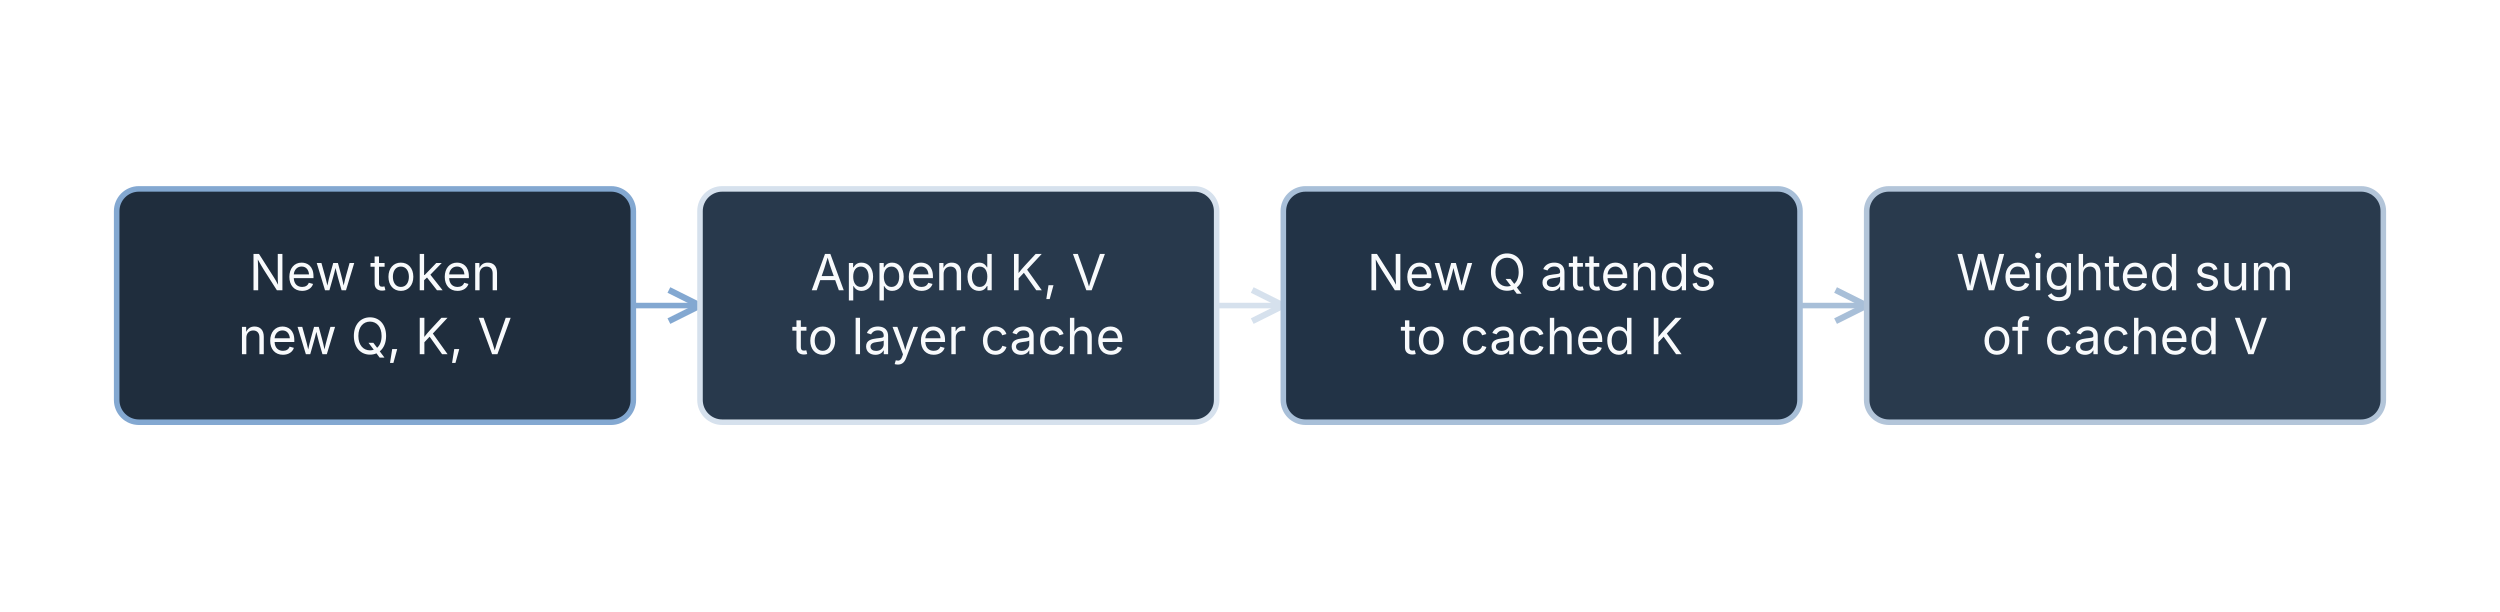
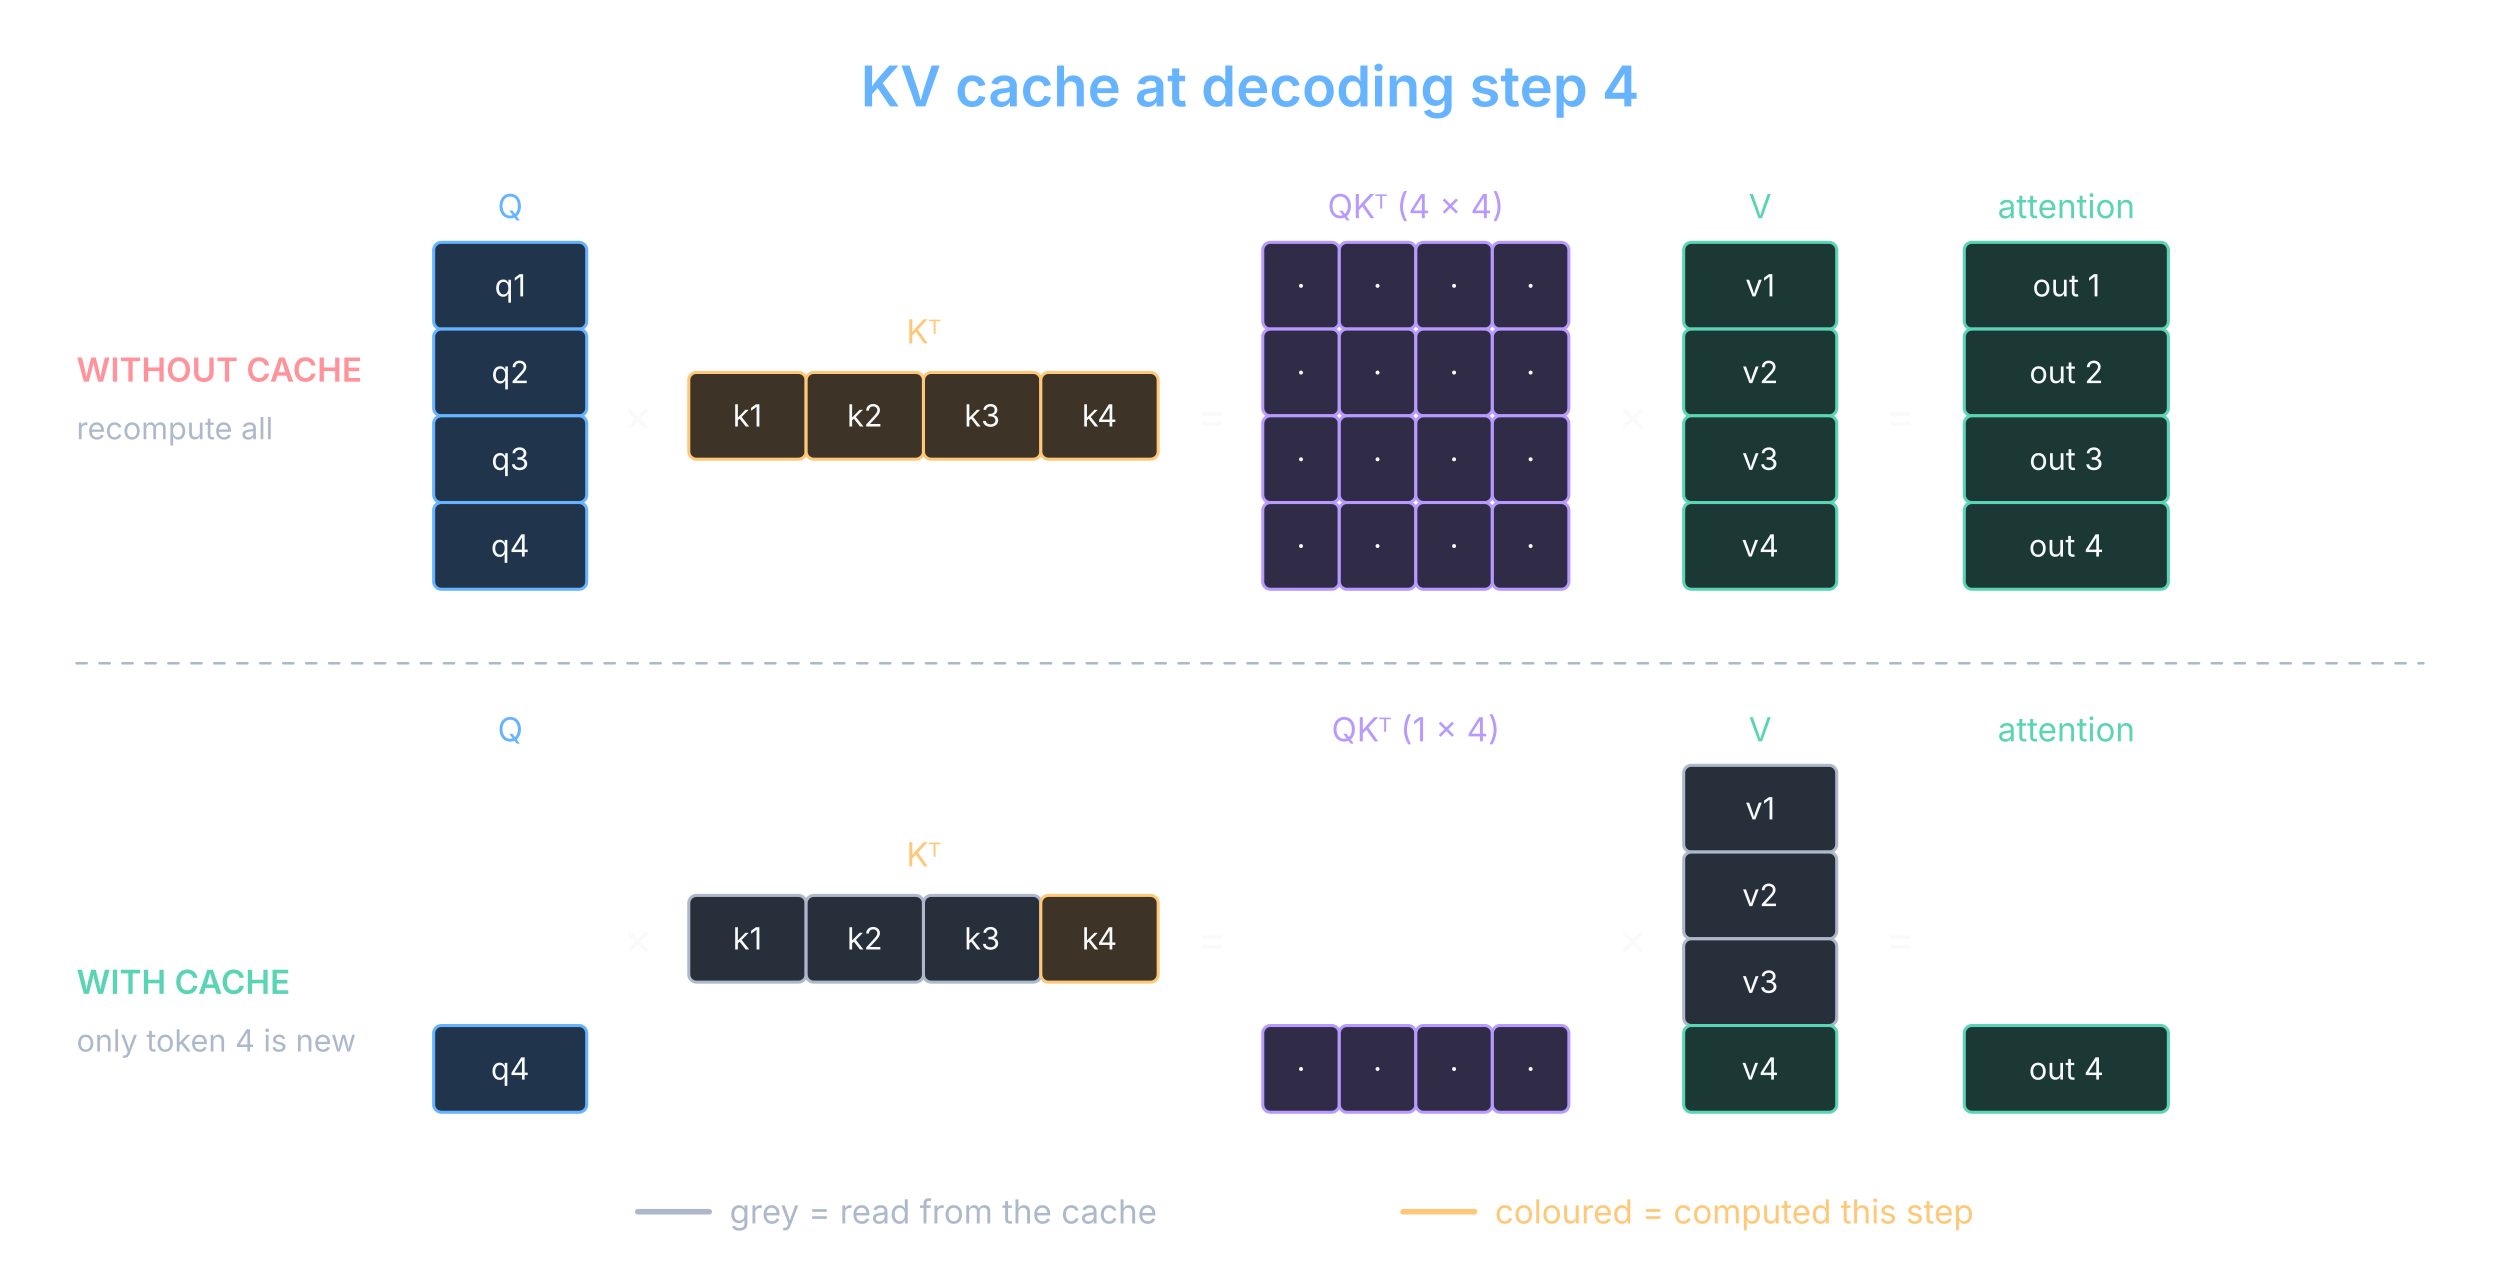
- <svg xmlns="http://www.w3.org/2000/svg" width="100%" viewBox="0 0 900 220" role="img" font-family="Inter, Arial, sans-serif">
-   <defs>
-     <marker id="a66b3ff" viewBox="0 0 10 10" refX="9" refY="5" markerWidth="7" markerHeight="7" orient="auto">
-       <path d="M1 1L9 5L1 9" fill="none" stroke="#83a8d1" stroke-width="1.6" />
-     </marker>
-     <marker id="ab89aff" viewBox="0 0 10 10" refX="9" refY="5" markerWidth="7" markerHeight="7" orient="auto">
-       <path d="M1 1L9 5L1 9" fill="none" stroke="#d6e1ed" stroke-width="1.6" />
-     </marker>
-     <marker id="a5ad4b5" viewBox="0 0 10 10" refX="9" refY="5" markerWidth="7" markerHeight="7" orient="auto">
-       <path d="M1 1L9 5L1 9" fill="none" stroke="#a8bfd8" stroke-width="1.6" />
-     </marker>
-     <marker id="affc778" viewBox="0 0 10 10" refX="9" refY="5" markerWidth="7" markerHeight="7" orient="auto">
-       <path d="M1 1L9 5L1 9" fill="none" stroke="#b3c5d9" stroke-width="1.6" />
-     </marker>
-     <marker id="aff939b" viewBox="0 0 10 10" refX="9" refY="5" markerWidth="7" markerHeight="7" orient="auto">
-       <path d="M1 1L9 5L1 9" fill="none" stroke="#96adc6" stroke-width="1.6" />
-     </marker>
-     <marker id="aadb9cb" viewBox="0 0 10 10" refX="9" refY="5" markerWidth="7" markerHeight="7" orient="auto">
-       <path d="M1 1L9 5L1 9" fill="none" stroke="#98a6b7" stroke-width="1.6" />
-     </marker>
-   </defs>
-   <line x1="228.0" y1="110.0" x2="252.0" y2="110.0" stroke="#83a8d1" stroke-width="2" vector-effect="non-scaling-stroke" marker-end="url(#a66b3ff)" />
-   <line x1="438.0" y1="110.0" x2="462.0" y2="110.0" stroke="#d6e1ed" stroke-width="2" vector-effect="non-scaling-stroke" marker-end="url(#ab89aff)" />
-   <line x1="648.0" y1="110.0" x2="672.0" y2="110.0" stroke="#a8bfd8" stroke-width="2" vector-effect="non-scaling-stroke" marker-end="url(#a5ad4b5)" />
-   <rect x="42.0" y="68.0" width="186.0" height="84" rx="8" fill="#1f2d3d" stroke="#83a8d1" stroke-width="2" />
-   <text x="135.0" y="104.5" text-anchor="middle" fill="#f8fafc" font-size="18" font-family="Inter, sans-serif">New token</text>
-   <text x="135.0" y="127.5" text-anchor="middle" fill="#f8fafc" font-size="18" font-family="Inter, sans-serif">new Q, K, V</text>
-   <rect x="252.0" y="68.0" width="186.0" height="84" rx="8" fill="#28394c" stroke="#d6e1ed" stroke-width="2" />
-   <text x="345.0" y="104.5" text-anchor="middle" fill="#f8fafc" font-size="18" font-family="Inter, sans-serif">Append K, V</text>
-   <text x="345.0" y="127.5" text-anchor="middle" fill="#f8fafc" font-size="18" font-family="Inter, sans-serif">to layer cache</text>
-   <rect x="462.0" y="68.0" width="186.0" height="84" rx="8" fill="#223346" stroke="#a8bfd8" stroke-width="2" />
-   <text x="555.0" y="104.5" text-anchor="middle" fill="#f8fafc" font-size="18" font-family="Inter, sans-serif">New Q attends</text>
-   <text x="555.0" y="127.5" text-anchor="middle" fill="#f8fafc" font-size="18" font-family="Inter, sans-serif">to cached K</text>
-   <rect x="672.0" y="68.0" width="186.0" height="84" rx="8" fill="#293a4d" stroke="#b3c5d9" stroke-width="2" />
-   <text x="765.0" y="104.5" text-anchor="middle" fill="#f8fafc" font-size="18" font-family="Inter, sans-serif">Weighted sum</text>
-   <text x="765.0" y="127.5" text-anchor="middle" fill="#f8fafc" font-size="18" font-family="Inter, sans-serif">of cached V</text>
+ <svg xmlns="http://www.w3.org/2000/svg" width="100%" viewBox="0 0 980 500" role="img">
+   <defs />
+   <text x="490.0" y="41.7" text-anchor="middle" font-family="Inter, ui-sans-serif, system-ui, -apple-system, BlinkMacSystemFont, Segoe UI, sans-serif" font-size="22" fill="#66b3ff" font-weight="600">KV cache at decoding step 4</text>
+   <text x="30.0" y="149.6" text-anchor="start" font-family="Inter, ui-sans-serif, system-ui, -apple-system, BlinkMacSystemFont, Segoe UI, sans-serif" font-size="13" fill="#ff939b" font-weight="600">WITHOUT CACHE</text>
+   <text x="30.0" y="172.2" text-anchor="start" font-family="Inter, ui-sans-serif, system-ui, -apple-system, BlinkMacSystemFont, Segoe UI, sans-serif" font-size="12" fill="#adb9cb">recompute all</text>
+   <rect x="170.0" y="95.0" width="60.0" height="34.0" rx="3" fill="#20344c" stroke="#66b3ff" stroke-width="1.2" vector-effect="non-scaling-stroke" />
+   <text x="200.0" y="116.2" text-anchor="middle" font-family="Inter, ui-sans-serif, system-ui, -apple-system, BlinkMacSystemFont, Segoe UI, sans-serif" font-size="12" fill="#f8fafc">q1</text>
+   <rect x="170.0" y="129.0" width="60.0" height="34.0" rx="3" fill="#20344c" stroke="#66b3ff" stroke-width="1.2" vector-effect="non-scaling-stroke" />
+   <text x="200.0" y="150.2" text-anchor="middle" font-family="Inter, ui-sans-serif, system-ui, -apple-system, BlinkMacSystemFont, Segoe UI, sans-serif" font-size="12" fill="#f8fafc">q2</text>
+   <rect x="170.0" y="163.0" width="60.0" height="34.0" rx="3" fill="#20344c" stroke="#66b3ff" stroke-width="1.2" vector-effect="non-scaling-stroke" />
+   <text x="200.0" y="184.2" text-anchor="middle" font-family="Inter, ui-sans-serif, system-ui, -apple-system, BlinkMacSystemFont, Segoe UI, sans-serif" font-size="12" fill="#f8fafc">q3</text>
+   <rect x="170.0" y="197.0" width="60.0" height="34.0" rx="3" fill="#20344c" stroke="#66b3ff" stroke-width="1.2" vector-effect="non-scaling-stroke" />
+   <text x="200.0" y="218.2" text-anchor="middle" font-family="Inter, ui-sans-serif, system-ui, -apple-system, BlinkMacSystemFont, Segoe UI, sans-serif" font-size="12" fill="#f8fafc">q4</text>
+   <text x="200.0" y="85.5" text-anchor="middle" font-family="Inter, ui-sans-serif, system-ui, -apple-system, BlinkMacSystemFont, Segoe UI, sans-serif" font-size="13" fill="#66b3ff">Q</text>
+   <text x="250.0" y="169.3" text-anchor="middle" font-family="Inter, ui-sans-serif, system-ui, -apple-system, BlinkMacSystemFont, Segoe UI, sans-serif" font-size="18" fill="#f8fafc">×</text>
+   <rect x="270.0" y="146.0" width="46.0" height="34.0" rx="3" fill="#3d3326" stroke="#ffc778" stroke-width="1.2" vector-effect="non-scaling-stroke" />
+   <text x="293.0" y="167.2" text-anchor="middle" font-family="Inter, ui-sans-serif, system-ui, -apple-system, BlinkMacSystemFont, Segoe UI, sans-serif" font-size="12" fill="#f8fafc">k1</text>
+   <rect x="316.0" y="146.0" width="46.0" height="34.0" rx="3" fill="#3d3326" stroke="#ffc778" stroke-width="1.2" vector-effect="non-scaling-stroke" />
+   <text x="339.0" y="167.2" text-anchor="middle" font-family="Inter, ui-sans-serif, system-ui, -apple-system, BlinkMacSystemFont, Segoe UI, sans-serif" font-size="12" fill="#f8fafc">k2</text>
+   <rect x="362.0" y="146.0" width="46.0" height="34.0" rx="3" fill="#3d3326" stroke="#ffc778" stroke-width="1.2" vector-effect="non-scaling-stroke" />
+   <text x="385.0" y="167.2" text-anchor="middle" font-family="Inter, ui-sans-serif, system-ui, -apple-system, BlinkMacSystemFont, Segoe UI, sans-serif" font-size="12" fill="#f8fafc">k3</text>
+   <rect x="408.0" y="146.0" width="46.0" height="34.0" rx="3" fill="#3d3326" stroke="#ffc778" stroke-width="1.2" vector-effect="non-scaling-stroke" />
+   <text x="431.0" y="167.2" text-anchor="middle" font-family="Inter, ui-sans-serif, system-ui, -apple-system, BlinkMacSystemFont, Segoe UI, sans-serif" font-size="12" fill="#f8fafc">k4</text>
+   <text x="362.0" y="134.6" text-anchor="middle" font-family="Inter, ui-sans-serif, system-ui, -apple-system, BlinkMacSystemFont, Segoe UI, sans-serif" font-size="13" fill="#ffc778">Kᵀ</text>
+   <text x="475.0" y="169.3" text-anchor="middle" font-family="Inter, ui-sans-serif, system-ui, -apple-system, BlinkMacSystemFont, Segoe UI, sans-serif" font-size="18" fill="#f8fafc">=</text>
+   <rect x="495.0" y="95.0" width="30.0" height="34.0" rx="3" fill="#302b46" stroke="#b89aff" stroke-width="1.2" vector-effect="non-scaling-stroke" />
+   <text x="510.0" y="116.2" text-anchor="middle" font-family="Inter, ui-sans-serif, system-ui, -apple-system, BlinkMacSystemFont, Segoe UI, sans-serif" font-size="12" fill="#f8fafc">·</text>
+   <rect x="525.0" y="95.0" width="30.0" height="34.0" rx="3" fill="#302b46" stroke="#b89aff" stroke-width="1.2" vector-effect="non-scaling-stroke" />
+   <text x="540.0" y="116.2" text-anchor="middle" font-family="Inter, ui-sans-serif, system-ui, -apple-system, BlinkMacSystemFont, Segoe UI, sans-serif" font-size="12" fill="#f8fafc">·</text>
+   <rect x="555.0" y="95.0" width="30.0" height="34.0" rx="3" fill="#302b46" stroke="#b89aff" stroke-width="1.2" vector-effect="non-scaling-stroke" />
+   <text x="570.0" y="116.2" text-anchor="middle" font-family="Inter, ui-sans-serif, system-ui, -apple-system, BlinkMacSystemFont, Segoe UI, sans-serif" font-size="12" fill="#f8fafc">·</text>
+   <rect x="585.0" y="95.0" width="30.0" height="34.0" rx="3" fill="#302b46" stroke="#b89aff" stroke-width="1.2" vector-effect="non-scaling-stroke" />
+   <text x="600.0" y="116.2" text-anchor="middle" font-family="Inter, ui-sans-serif, system-ui, -apple-system, BlinkMacSystemFont, Segoe UI, sans-serif" font-size="12" fill="#f8fafc">·</text>
+   <rect x="495.0" y="129.0" width="30.0" height="34.0" rx="3" fill="#302b46" stroke="#b89aff" stroke-width="1.2" vector-effect="non-scaling-stroke" />
+   <text x="510.0" y="150.2" text-anchor="middle" font-family="Inter, ui-sans-serif, system-ui, -apple-system, BlinkMacSystemFont, Segoe UI, sans-serif" font-size="12" fill="#f8fafc">·</text>
+   <rect x="525.0" y="129.0" width="30.0" height="34.0" rx="3" fill="#302b46" stroke="#b89aff" stroke-width="1.2" vector-effect="non-scaling-stroke" />
+   <text x="540.0" y="150.2" text-anchor="middle" font-family="Inter, ui-sans-serif, system-ui, -apple-system, BlinkMacSystemFont, Segoe UI, sans-serif" font-size="12" fill="#f8fafc">·</text>
+   <rect x="555.0" y="129.0" width="30.0" height="34.0" rx="3" fill="#302b46" stroke="#b89aff" stroke-width="1.2" vector-effect="non-scaling-stroke" />
+   <text x="570.0" y="150.2" text-anchor="middle" font-family="Inter, ui-sans-serif, system-ui, -apple-system, BlinkMacSystemFont, Segoe UI, sans-serif" font-size="12" fill="#f8fafc">·</text>
+   <rect x="585.0" y="129.0" width="30.0" height="34.0" rx="3" fill="#302b46" stroke="#b89aff" stroke-width="1.2" vector-effect="non-scaling-stroke" />
+   <text x="600.0" y="150.2" text-anchor="middle" font-family="Inter, ui-sans-serif, system-ui, -apple-system, BlinkMacSystemFont, Segoe UI, sans-serif" font-size="12" fill="#f8fafc">·</text>
+   <rect x="495.0" y="163.0" width="30.0" height="34.0" rx="3" fill="#302b46" stroke="#b89aff" stroke-width="1.2" vector-effect="non-scaling-stroke" />
+   <text x="510.0" y="184.2" text-anchor="middle" font-family="Inter, ui-sans-serif, system-ui, -apple-system, BlinkMacSystemFont, Segoe UI, sans-serif" font-size="12" fill="#f8fafc">·</text>
+   <rect x="525.0" y="163.0" width="30.0" height="34.0" rx="3" fill="#302b46" stroke="#b89aff" stroke-width="1.2" vector-effect="non-scaling-stroke" />
+   <text x="540.0" y="184.2" text-anchor="middle" font-family="Inter, ui-sans-serif, system-ui, -apple-system, BlinkMacSystemFont, Segoe UI, sans-serif" font-size="12" fill="#f8fafc">·</text>
+   <rect x="555.0" y="163.0" width="30.0" height="34.0" rx="3" fill="#302b46" stroke="#b89aff" stroke-width="1.2" vector-effect="non-scaling-stroke" />
+   <text x="570.0" y="184.2" text-anchor="middle" font-family="Inter, ui-sans-serif, system-ui, -apple-system, BlinkMacSystemFont, Segoe UI, sans-serif" font-size="12" fill="#f8fafc">·</text>
+   <rect x="585.0" y="163.0" width="30.0" height="34.0" rx="3" fill="#302b46" stroke="#b89aff" stroke-width="1.2" vector-effect="non-scaling-stroke" />
+   <text x="600.0" y="184.2" text-anchor="middle" font-family="Inter, ui-sans-serif, system-ui, -apple-system, BlinkMacSystemFont, Segoe UI, sans-serif" font-size="12" fill="#f8fafc">·</text>
+   <rect x="495.0" y="197.0" width="30.0" height="34.0" rx="3" fill="#302b46" stroke="#b89aff" stroke-width="1.2" vector-effect="non-scaling-stroke" />
+   <text x="510.0" y="218.2" text-anchor="middle" font-family="Inter, ui-sans-serif, system-ui, -apple-system, BlinkMacSystemFont, Segoe UI, sans-serif" font-size="12" fill="#f8fafc">·</text>
+   <rect x="525.0" y="197.0" width="30.0" height="34.0" rx="3" fill="#302b46" stroke="#b89aff" stroke-width="1.2" vector-effect="non-scaling-stroke" />
+   <text x="540.0" y="218.2" text-anchor="middle" font-family="Inter, ui-sans-serif, system-ui, -apple-system, BlinkMacSystemFont, Segoe UI, sans-serif" font-size="12" fill="#f8fafc">·</text>
+   <rect x="555.0" y="197.0" width="30.0" height="34.0" rx="3" fill="#302b46" stroke="#b89aff" stroke-width="1.2" vector-effect="non-scaling-stroke" />
+   <text x="570.0" y="218.2" text-anchor="middle" font-family="Inter, ui-sans-serif, system-ui, -apple-system, BlinkMacSystemFont, Segoe UI, sans-serif" font-size="12" fill="#f8fafc">·</text>
+   <rect x="585.0" y="197.0" width="30.0" height="34.0" rx="3" fill="#302b46" stroke="#b89aff" stroke-width="1.2" vector-effect="non-scaling-stroke" />
+   <text x="600.0" y="218.2" text-anchor="middle" font-family="Inter, ui-sans-serif, system-ui, -apple-system, BlinkMacSystemFont, Segoe UI, sans-serif" font-size="12" fill="#f8fafc">·</text>
+   <text x="555.0" y="85.5" text-anchor="middle" font-family="Inter, ui-sans-serif, system-ui, -apple-system, BlinkMacSystemFont, Segoe UI, sans-serif" font-size="13" fill="#b89aff">QKᵀ  (4 × 4)</text>
+   <text x="640.0" y="169.3" text-anchor="middle" font-family="Inter, ui-sans-serif, system-ui, -apple-system, BlinkMacSystemFont, Segoe UI, sans-serif" font-size="18" fill="#f8fafc">×</text>
+   <rect x="660.0" y="95.0" width="60.0" height="34.0" rx="3" fill="#1b3835" stroke="#5ad4b5" stroke-width="1.2" vector-effect="non-scaling-stroke" />
+   <text x="690.0" y="116.2" text-anchor="middle" font-family="Inter, ui-sans-serif, system-ui, -apple-system, BlinkMacSystemFont, Segoe UI, sans-serif" font-size="12" fill="#f8fafc">v1</text>
+   <rect x="660.0" y="129.0" width="60.0" height="34.0" rx="3" fill="#1b3835" stroke="#5ad4b5" stroke-width="1.2" vector-effect="non-scaling-stroke" />
+   <text x="690.0" y="150.2" text-anchor="middle" font-family="Inter, ui-sans-serif, system-ui, -apple-system, BlinkMacSystemFont, Segoe UI, sans-serif" font-size="12" fill="#f8fafc">v2</text>
+   <rect x="660.0" y="163.0" width="60.0" height="34.0" rx="3" fill="#1b3835" stroke="#5ad4b5" stroke-width="1.2" vector-effect="non-scaling-stroke" />
+   <text x="690.0" y="184.2" text-anchor="middle" font-family="Inter, ui-sans-serif, system-ui, -apple-system, BlinkMacSystemFont, Segoe UI, sans-serif" font-size="12" fill="#f8fafc">v3</text>
+   <rect x="660.0" y="197.0" width="60.0" height="34.0" rx="3" fill="#1b3835" stroke="#5ad4b5" stroke-width="1.2" vector-effect="non-scaling-stroke" />
+   <text x="690.0" y="218.2" text-anchor="middle" font-family="Inter, ui-sans-serif, system-ui, -apple-system, BlinkMacSystemFont, Segoe UI, sans-serif" font-size="12" fill="#f8fafc">v4</text>
+   <text x="690.0" y="85.5" text-anchor="middle" font-family="Inter, ui-sans-serif, system-ui, -apple-system, BlinkMacSystemFont, Segoe UI, sans-serif" font-size="13" fill="#5ad4b5">V</text>
+   <text x="745.0" y="169.3" text-anchor="middle" font-family="Inter, ui-sans-serif, system-ui, -apple-system, BlinkMacSystemFont, Segoe UI, sans-serif" font-size="18" fill="#f8fafc">=</text>
+   <rect x="770.0" y="95.0" width="80.0" height="34.0" rx="3" fill="#1b3835" stroke="#5ad4b5" stroke-width="1.2" vector-effect="non-scaling-stroke" />
+   <text x="810.0" y="116.2" text-anchor="middle" font-family="Inter, ui-sans-serif, system-ui, -apple-system, BlinkMacSystemFont, Segoe UI, sans-serif" font-size="12" fill="#f8fafc">out 1</text>
+   <rect x="770.0" y="129.0" width="80.0" height="34.0" rx="3" fill="#1b3835" stroke="#5ad4b5" stroke-width="1.2" vector-effect="non-scaling-stroke" />
+   <text x="810.0" y="150.2" text-anchor="middle" font-family="Inter, ui-sans-serif, system-ui, -apple-system, BlinkMacSystemFont, Segoe UI, sans-serif" font-size="12" fill="#f8fafc">out 2</text>
+   <rect x="770.0" y="163.0" width="80.0" height="34.0" rx="3" fill="#1b3835" stroke="#5ad4b5" stroke-width="1.2" vector-effect="non-scaling-stroke" />
+   <text x="810.0" y="184.2" text-anchor="middle" font-family="Inter, ui-sans-serif, system-ui, -apple-system, BlinkMacSystemFont, Segoe UI, sans-serif" font-size="12" fill="#f8fafc">out 3</text>
+   <rect x="770.0" y="197.0" width="80.0" height="34.0" rx="3" fill="#1b3835" stroke="#5ad4b5" stroke-width="1.2" vector-effect="non-scaling-stroke" />
+   <text x="810.0" y="218.2" text-anchor="middle" font-family="Inter, ui-sans-serif, system-ui, -apple-system, BlinkMacSystemFont, Segoe UI, sans-serif" font-size="12" fill="#f8fafc">out 4</text>
+   <text x="810.0" y="85.5" text-anchor="middle" font-family="Inter, ui-sans-serif, system-ui, -apple-system, BlinkMacSystemFont, Segoe UI, sans-serif" font-size="13" fill="#5ad4b5">attention</text>
+   <path d="M30.0 260.0 L950.0 260.0" fill="none" stroke="#adb9cb" stroke-width="1" stroke-linecap="round" stroke-linejoin="round" stroke-dasharray="4 5" vector-effect="non-scaling-stroke" />
+   <text x="30.0" y="389.6" text-anchor="start" font-family="Inter, ui-sans-serif, system-ui, -apple-system, BlinkMacSystemFont, Segoe UI, sans-serif" font-size="13" fill="#5ad4b5" font-weight="600">WITH CACHE</text>
+   <text x="30.0" y="412.2" text-anchor="start" font-family="Inter, ui-sans-serif, system-ui, -apple-system, BlinkMacSystemFont, Segoe UI, sans-serif" font-size="12" fill="#adb9cb">only token 4 is new</text>
+   <rect x="170.0" y="402.0" width="60.0" height="34.0" rx="3" fill="#20344c" stroke="#66b3ff" stroke-width="1.2" vector-effect="non-scaling-stroke" />
+   <text x="200.0" y="423.2" text-anchor="middle" font-family="Inter, ui-sans-serif, system-ui, -apple-system, BlinkMacSystemFont, Segoe UI, sans-serif" font-size="12" fill="#f8fafc">q4</text>
+   <text x="200.0" y="290.6" text-anchor="middle" font-family="Inter, ui-sans-serif, system-ui, -apple-system, BlinkMacSystemFont, Segoe UI, sans-serif" font-size="13" fill="#66b3ff">Q</text>
+   <text x="250.0" y="374.3" text-anchor="middle" font-family="Inter, ui-sans-serif, system-ui, -apple-system, BlinkMacSystemFont, Segoe UI, sans-serif" font-size="18" fill="#f8fafc">×</text>
+   <rect x="270.0" y="351.0" width="46.0" height="34.0" rx="3" fill="#272f3b" stroke="#adb9cb" stroke-width="1.2" vector-effect="non-scaling-stroke" />
+   <text x="293.0" y="372.2" text-anchor="middle" font-family="Inter, ui-sans-serif, system-ui, -apple-system, BlinkMacSystemFont, Segoe UI, sans-serif" font-size="12" fill="#f8fafc">k1</text>
+   <rect x="316.0" y="351.0" width="46.0" height="34.0" rx="3" fill="#272f3b" stroke="#adb9cb" stroke-width="1.2" vector-effect="non-scaling-stroke" />
+   <text x="339.0" y="372.2" text-anchor="middle" font-family="Inter, ui-sans-serif, system-ui, -apple-system, BlinkMacSystemFont, Segoe UI, sans-serif" font-size="12" fill="#f8fafc">k2</text>
+   <rect x="362.0" y="351.0" width="46.0" height="34.0" rx="3" fill="#272f3b" stroke="#adb9cb" stroke-width="1.2" vector-effect="non-scaling-stroke" />
+   <text x="385.0" y="372.2" text-anchor="middle" font-family="Inter, ui-sans-serif, system-ui, -apple-system, BlinkMacSystemFont, Segoe UI, sans-serif" font-size="12" fill="#f8fafc">k3</text>
+   <rect x="408.0" y="351.0" width="46.0" height="34.0" rx="3" fill="#3d3326" stroke="#ffc778" stroke-width="1.2" vector-effect="non-scaling-stroke" />
+   <text x="431.0" y="372.2" text-anchor="middle" font-family="Inter, ui-sans-serif, system-ui, -apple-system, BlinkMacSystemFont, Segoe UI, sans-serif" font-size="12" fill="#f8fafc">k4</text>
+   <text x="362.0" y="339.6" text-anchor="middle" font-family="Inter, ui-sans-serif, system-ui, -apple-system, BlinkMacSystemFont, Segoe UI, sans-serif" font-size="13" fill="#ffc778">Kᵀ</text>
+   <text x="475.0" y="374.3" text-anchor="middle" font-family="Inter, ui-sans-serif, system-ui, -apple-system, BlinkMacSystemFont, Segoe UI, sans-serif" font-size="18" fill="#f8fafc">=</text>
+   <rect x="495.0" y="402.0" width="30.0" height="34.0" rx="3" fill="#302b46" stroke="#b89aff" stroke-width="1.2" vector-effect="non-scaling-stroke" />
+   <text x="510.0" y="423.2" text-anchor="middle" font-family="Inter, ui-sans-serif, system-ui, -apple-system, BlinkMacSystemFont, Segoe UI, sans-serif" font-size="12" fill="#f8fafc">·</text>
+   <rect x="525.0" y="402.0" width="30.0" height="34.0" rx="3" fill="#302b46" stroke="#b89aff" stroke-width="1.2" vector-effect="non-scaling-stroke" />
+   <text x="540.0" y="423.2" text-anchor="middle" font-family="Inter, ui-sans-serif, system-ui, -apple-system, BlinkMacSystemFont, Segoe UI, sans-serif" font-size="12" fill="#f8fafc">·</text>
+   <rect x="555.0" y="402.0" width="30.0" height="34.0" rx="3" fill="#302b46" stroke="#b89aff" stroke-width="1.2" vector-effect="non-scaling-stroke" />
+   <text x="570.0" y="423.2" text-anchor="middle" font-family="Inter, ui-sans-serif, system-ui, -apple-system, BlinkMacSystemFont, Segoe UI, sans-serif" font-size="12" fill="#f8fafc">·</text>
+   <rect x="585.0" y="402.0" width="30.0" height="34.0" rx="3" fill="#302b46" stroke="#b89aff" stroke-width="1.2" vector-effect="non-scaling-stroke" />
+   <text x="600.0" y="423.2" text-anchor="middle" font-family="Inter, ui-sans-serif, system-ui, -apple-system, BlinkMacSystemFont, Segoe UI, sans-serif" font-size="12" fill="#f8fafc">·</text>
+   <text x="555.0" y="290.6" text-anchor="middle" font-family="Inter, ui-sans-serif, system-ui, -apple-system, BlinkMacSystemFont, Segoe UI, sans-serif" font-size="13" fill="#b89aff">QKᵀ  (1 × 4)</text>
+   <text x="640.0" y="374.3" text-anchor="middle" font-family="Inter, ui-sans-serif, system-ui, -apple-system, BlinkMacSystemFont, Segoe UI, sans-serif" font-size="18" fill="#f8fafc">×</text>
+   <rect x="660.0" y="300.0" width="60.0" height="34.0" rx="3" fill="#272f3b" stroke="#adb9cb" stroke-width="1.2" vector-effect="non-scaling-stroke" />
+   <text x="690.0" y="321.2" text-anchor="middle" font-family="Inter, ui-sans-serif, system-ui, -apple-system, BlinkMacSystemFont, Segoe UI, sans-serif" font-size="12" fill="#f8fafc">v1</text>
+   <rect x="660.0" y="334.0" width="60.0" height="34.0" rx="3" fill="#272f3b" stroke="#adb9cb" stroke-width="1.2" vector-effect="non-scaling-stroke" />
+   <text x="690.0" y="355.2" text-anchor="middle" font-family="Inter, ui-sans-serif, system-ui, -apple-system, BlinkMacSystemFont, Segoe UI, sans-serif" font-size="12" fill="#f8fafc">v2</text>
+   <rect x="660.0" y="368.0" width="60.0" height="34.0" rx="3" fill="#272f3b" stroke="#adb9cb" stroke-width="1.2" vector-effect="non-scaling-stroke" />
+   <text x="690.0" y="389.2" text-anchor="middle" font-family="Inter, ui-sans-serif, system-ui, -apple-system, BlinkMacSystemFont, Segoe UI, sans-serif" font-size="12" fill="#f8fafc">v3</text>
+   <rect x="660.0" y="402.0" width="60.0" height="34.0" rx="3" fill="#1b3835" stroke="#5ad4b5" stroke-width="1.2" vector-effect="non-scaling-stroke" />
+   <text x="690.0" y="423.2" text-anchor="middle" font-family="Inter, ui-sans-serif, system-ui, -apple-system, BlinkMacSystemFont, Segoe UI, sans-serif" font-size="12" fill="#f8fafc">v4</text>
+   <text x="690.0" y="290.6" text-anchor="middle" font-family="Inter, ui-sans-serif, system-ui, -apple-system, BlinkMacSystemFont, Segoe UI, sans-serif" font-size="13" fill="#5ad4b5">V</text>
+   <text x="745.0" y="374.3" text-anchor="middle" font-family="Inter, ui-sans-serif, system-ui, -apple-system, BlinkMacSystemFont, Segoe UI, sans-serif" font-size="18" fill="#f8fafc">=</text>
+   <rect x="770.0" y="402.0" width="80.0" height="34.0" rx="3" fill="#1b3835" stroke="#5ad4b5" stroke-width="1.2" vector-effect="non-scaling-stroke" />
+   <text x="810.0" y="423.2" text-anchor="middle" font-family="Inter, ui-sans-serif, system-ui, -apple-system, BlinkMacSystemFont, Segoe UI, sans-serif" font-size="12" fill="#f8fafc">out 4</text>
+   <text x="810.0" y="290.6" text-anchor="middle" font-family="Inter, ui-sans-serif, system-ui, -apple-system, BlinkMacSystemFont, Segoe UI, sans-serif" font-size="13" fill="#5ad4b5">attention</text>
+   <path d="M250.0 475.0 L278.0 475.0" fill="none" stroke="#adb9cb" stroke-width="2.2" stroke-linecap="round" stroke-linejoin="round" vector-effect="non-scaling-stroke" />
+   <text x="286.0" y="479.6" text-anchor="start" font-family="Inter, ui-sans-serif, system-ui, -apple-system, BlinkMacSystemFont, Segoe UI, sans-serif" font-size="13" fill="#adb9cb">grey = read from the cache</text>
+   <path d="M550.0 475.0 L578.0 475.0" fill="none" stroke="#ffc778" stroke-width="2.2" stroke-linecap="round" stroke-linejoin="round" vector-effect="non-scaling-stroke" />
+   <text x="586.0" y="479.6" text-anchor="start" font-family="Inter, ui-sans-serif, system-ui, -apple-system, BlinkMacSystemFont, Segoe UI, sans-serif" font-size="13" fill="#ffc778">coloured = computed this step</text>
</svg>
